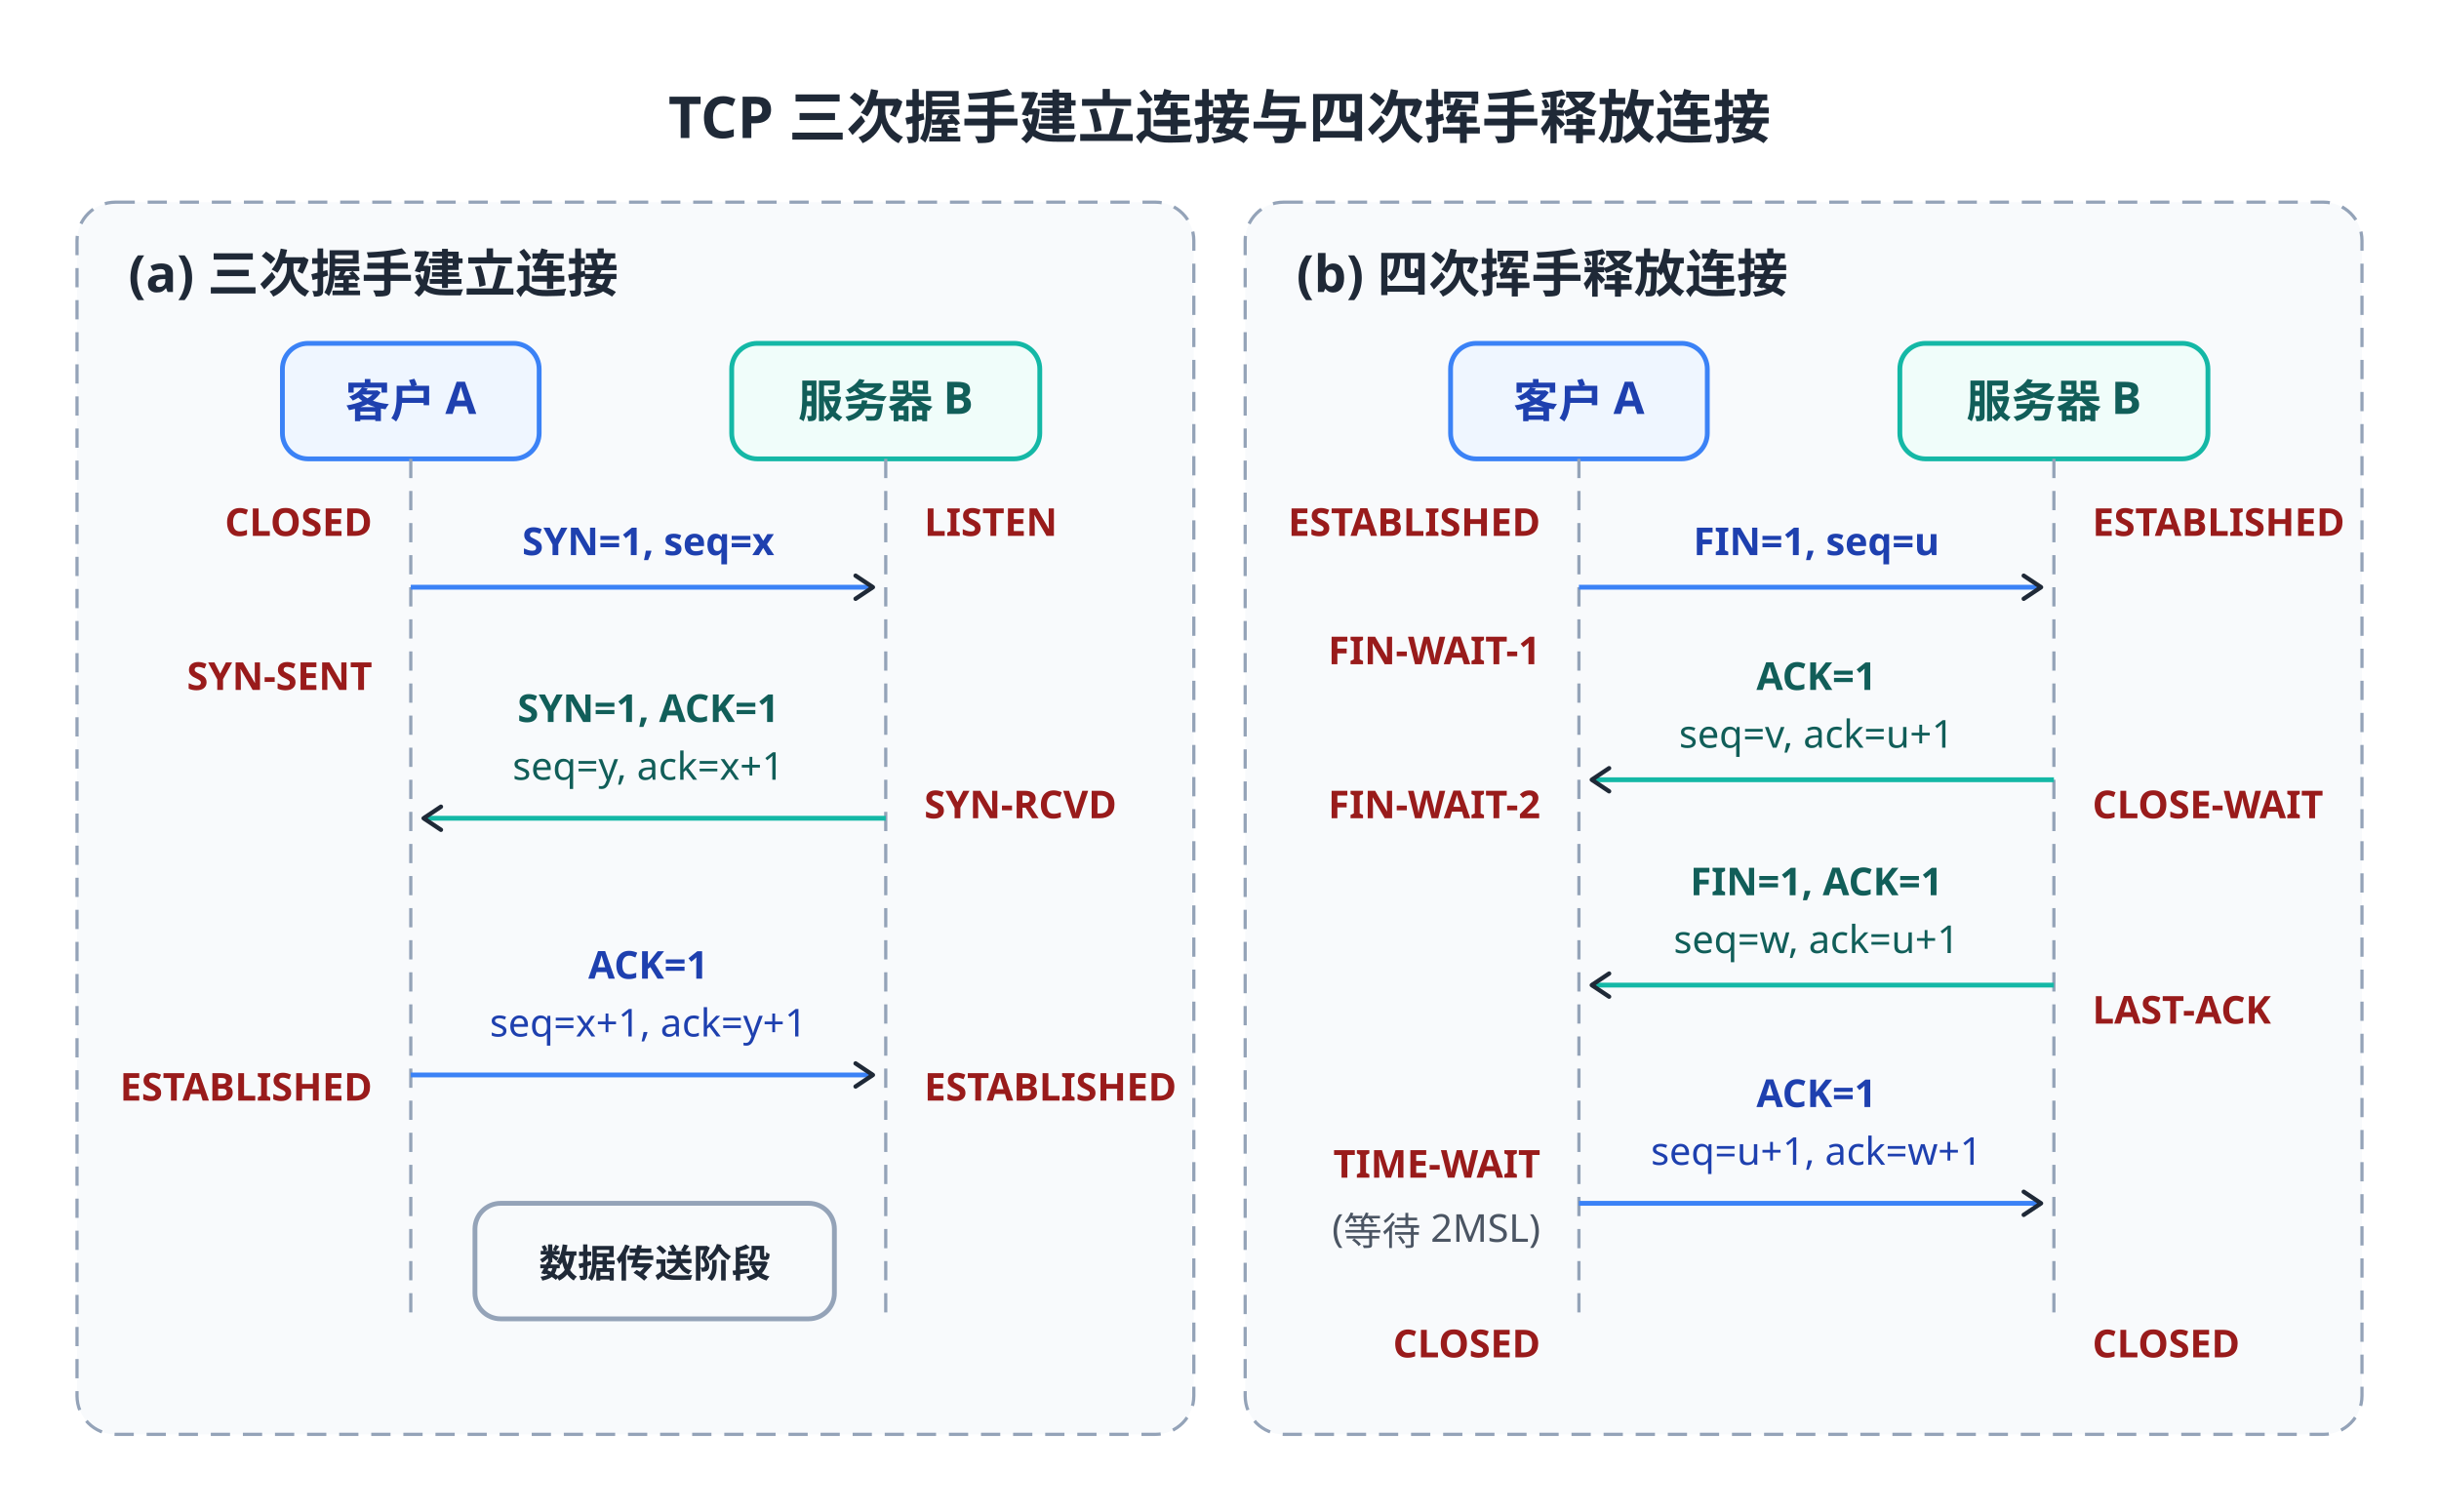
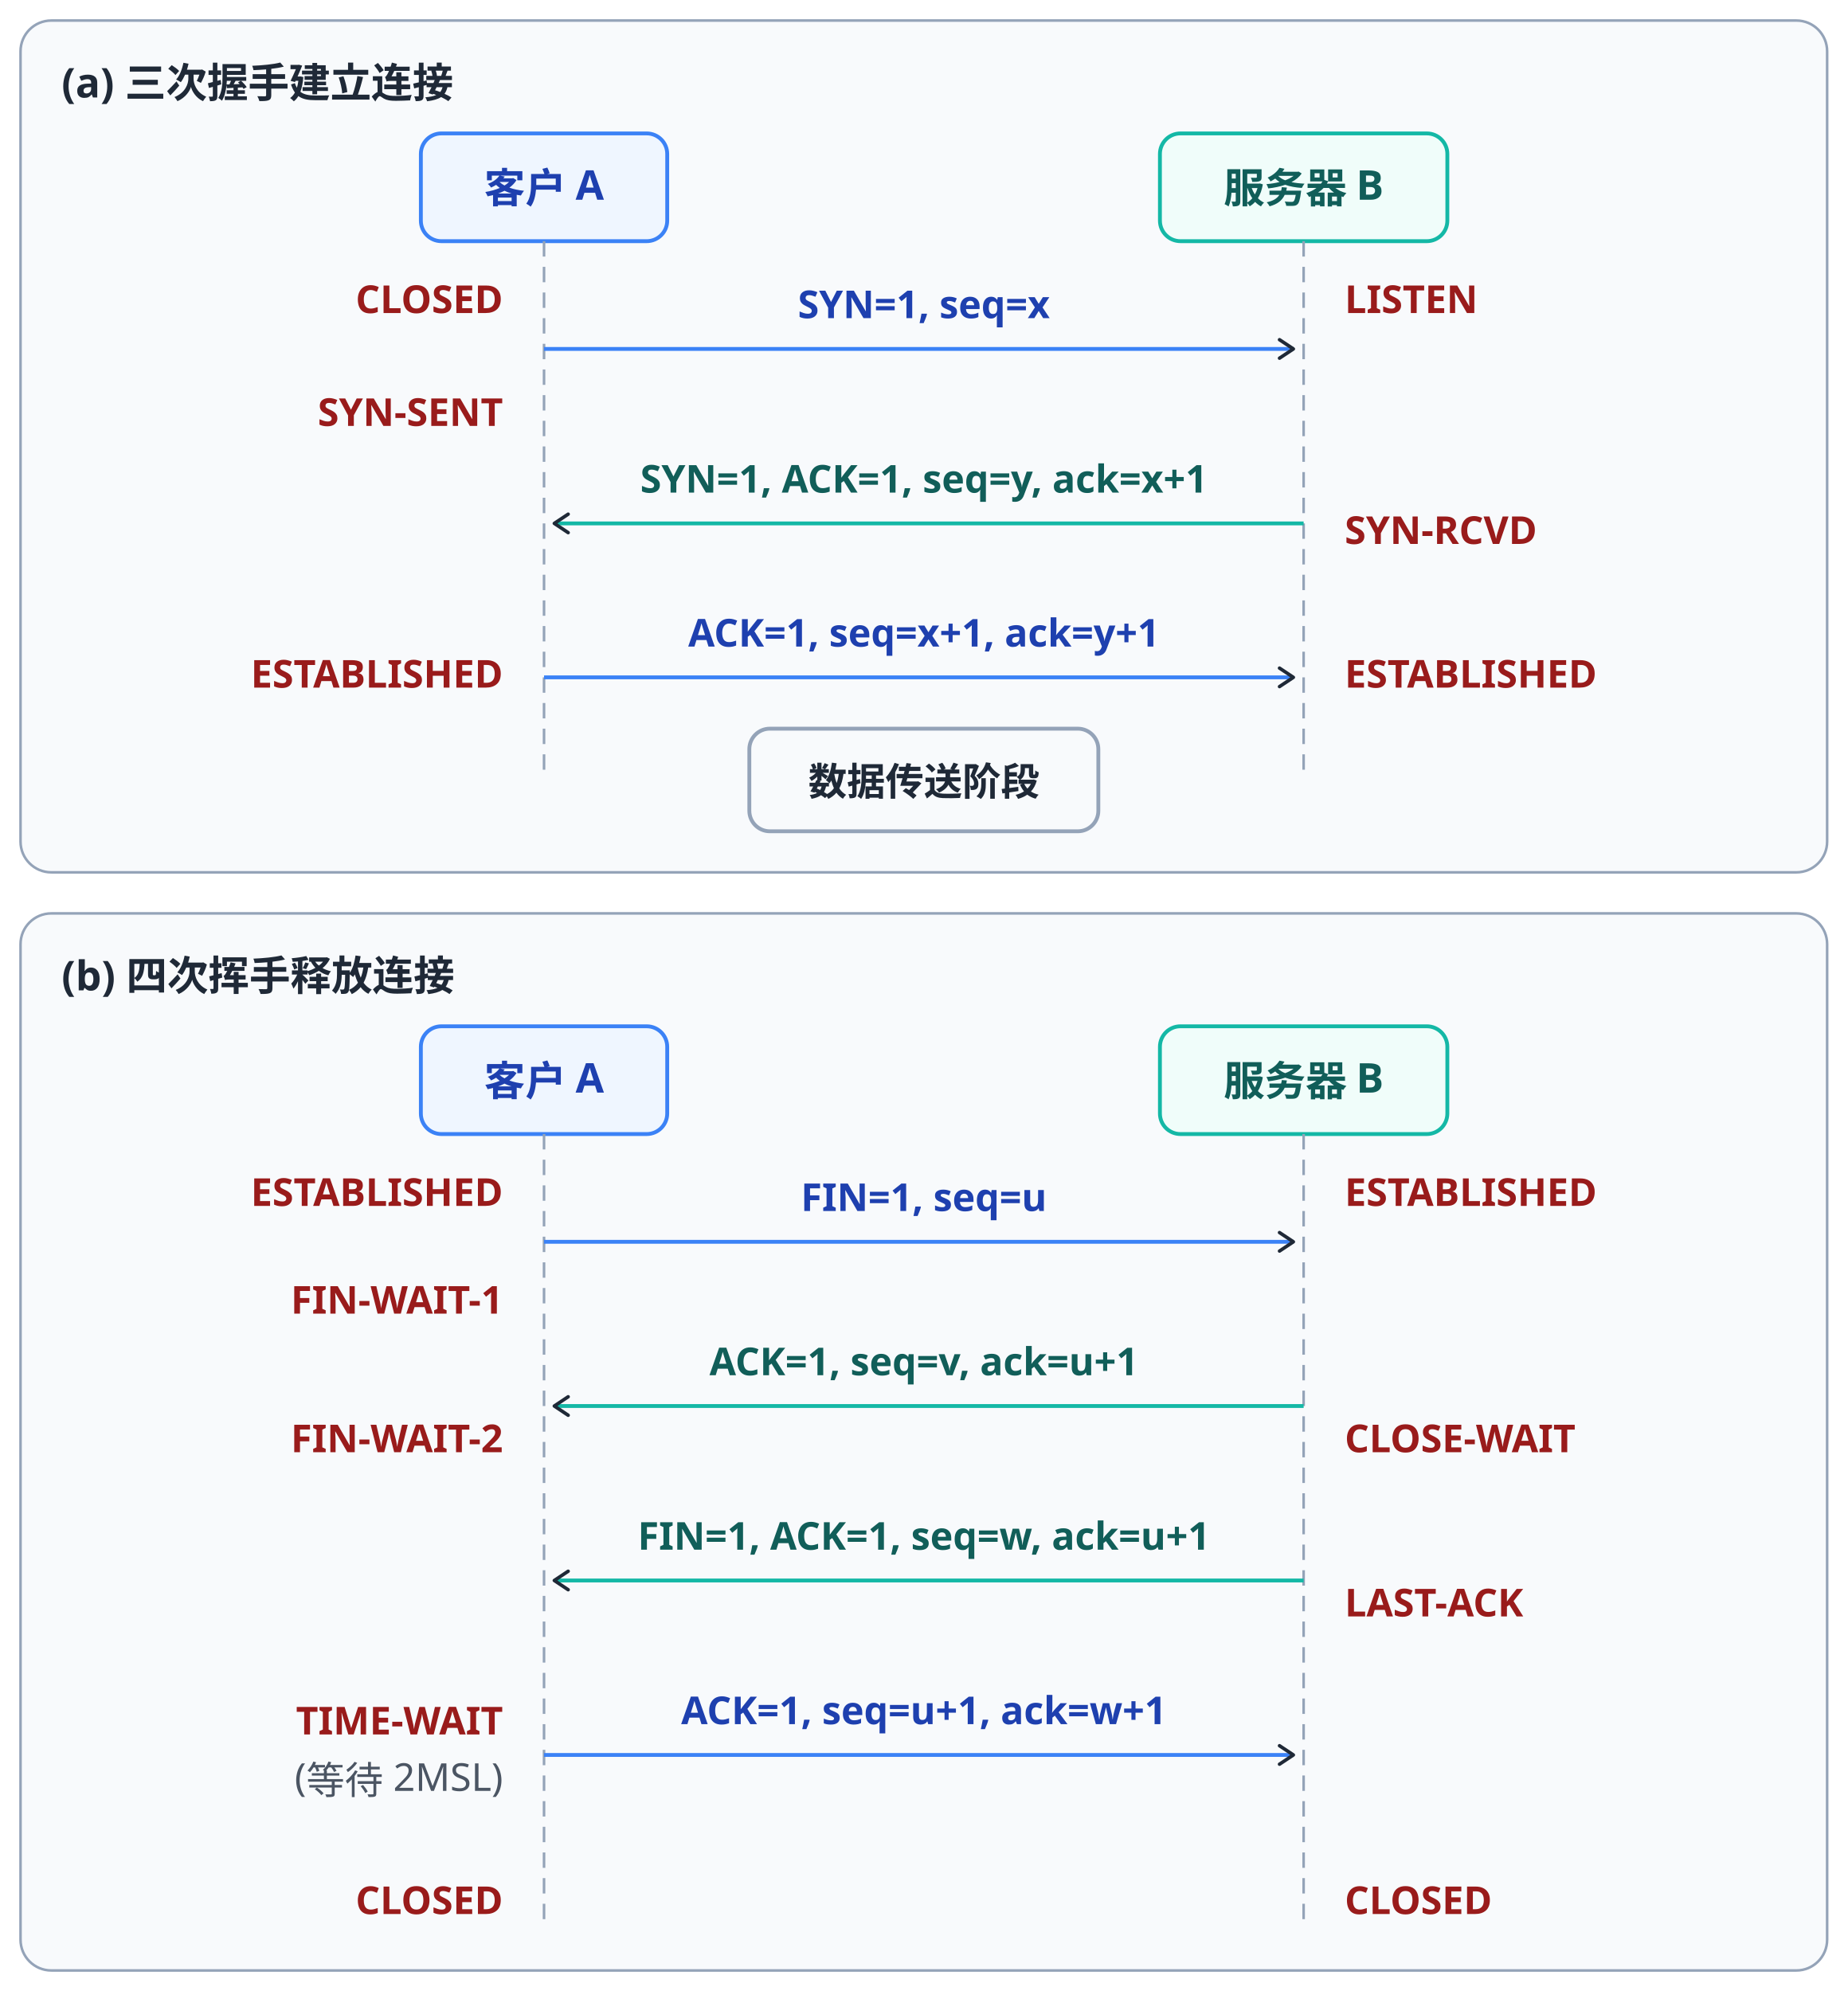
- <svg xmlns="http://www.w3.org/2000/svg" viewBox="0 1 760 471" width="760" height="471" role="img">
+ <svg xmlns="http://www.w3.org/2000/svg" viewBox="0 0 720 776" width="720" height="776" role="img">
  <defs>
    <marker id="tcp-hs-arrow" viewBox="0 0 10 10" refX="8" refY="5" markerWidth="6" markerHeight="6" orient="auto">
      <path d="M2 1L8 5L2 9" fill="none" stroke="#1f2937" stroke-width="1.5" stroke-linecap="round" stroke-linejoin="round" />
    </marker>
  </defs>
  <g font-family="'PingFang SC','Noto Sans SC','Microsoft YaHei',system-ui,sans-serif">
-     <text x="380" y="44" text-anchor="middle" font-size="18" font-weight="600" fill="#1f2937">TCP 三次握手建立连接与四次挥手释放连接</text>
-     <rect x="24" y="64" width="348" height="384" rx="12" fill="#f8fafc" stroke="#94a3b8" stroke-width="1" stroke-dasharray="6 4" data-role="group" />
-     <text x="40" y="92" text-anchor="start" font-size="16" font-weight="600" fill="#1f2937">(a) 三次握手建立连接</text>
-     <rect x="88" y="108" width="80" height="36" rx="8" fill="#eff6ff" stroke="#3b82f6" stroke-width="1.5" />
-     <text x="128" y="131" text-anchor="middle" font-size="14" font-weight="600" fill="#1e40af">客户 A</text>
-     <rect x="228" y="108" width="96" height="36" rx="8" fill="#f0fdfa" stroke="#14b8a6" stroke-width="1.5" />
-     <text x="276" y="131" text-anchor="middle" font-size="14" font-weight="600" fill="#115e59">服务器 B</text>
-     <line x1="128" y1="144" x2="128" y2="412" stroke="#94a3b8" stroke-width="1" stroke-dasharray="6 4" />
-     <line x1="276" y1="144" x2="276" y2="412" stroke="#94a3b8" stroke-width="1" stroke-dasharray="6 4" />
-     <g font-size="12" font-weight="600" fill="#991b1b" text-anchor="end">
-       <text x="116" y="168">CLOSED</text>
-       <text x="116" y="216">SYN-SENT</text>
-       <text x="116" y="344">ESTABLISHED</text>
+     <rect x="8" y="8" width="704" height="332" rx="12" fill="#f8fafc" stroke="#94a3b8" stroke-width="1" data-role="group" />
+     <text x="24" y="38" text-anchor="start" font-size="16" font-weight="600" fill="#1f2937">(a) 三次握手建立连接</text>
+     <rect x="164" y="52" width="96" height="42" rx="8" fill="#eff6ff" stroke="#3b82f6" stroke-width="1.5" />
+     <text x="212" y="79" text-anchor="middle" font-size="16" font-weight="600" fill="#1e40af">客户 A</text>
+     <rect x="452" y="52" width="112" height="42" rx="8" fill="#f0fdfa" stroke="#14b8a6" stroke-width="1.5" />
+     <text x="508" y="79" text-anchor="middle" font-size="16" font-weight="600" fill="#115e59">服务器 B</text>
+     <line x1="212" y1="94" x2="212" y2="302" stroke="#94a3b8" stroke-width="1" stroke-dasharray="6 4" />
+     <line x1="508" y1="94" x2="508" y2="302" stroke="#94a3b8" stroke-width="1" stroke-dasharray="6 4" />
+     <g font-size="15" font-weight="600" fill="#991b1b" text-anchor="end">
+       <text x="196" y="122">CLOSED</text>
+       <text x="196" y="166">SYN-SENT</text>
+       <text x="196" y="268">ESTABLISHED</text>
    </g>
-     <g font-size="12" font-weight="600" fill="#991b1b" text-anchor="start">
-       <text x="288" y="168">LISTEN</text>
-       <text x="288" y="256">SYN-RCVD</text>
-       <text x="288" y="344">ESTABLISHED</text>
+     <g font-size="15" font-weight="600" fill="#991b1b" text-anchor="start">
+       <text x="524" y="122">LISTEN</text>
+       <text x="524" y="212">SYN-RCVD</text>
+       <text x="524" y="268">ESTABLISHED</text>
    </g>
-     <line x1="128" y1="184" x2="272" y2="184" stroke="#3b82f6" stroke-width="1.5" marker-end="url(#tcp-hs-arrow)" />
-     <text x="202" y="174" text-anchor="middle" font-size="12" font-weight="600" fill="#1e40af">SYN=1, seq=x</text>
-     <line x1="276" y1="256" x2="132" y2="256" stroke="#14b8a6" stroke-width="1.5" marker-end="url(#tcp-hs-arrow)" />
-     <text x="202" y="226" text-anchor="middle" font-size="12" font-weight="600" fill="#115e59">SYN=1, ACK=1</text>
-     <text x="202" y="244" text-anchor="middle" font-size="12" font-weight="400" fill="#115e59">seq=y, ack=x+1</text>
-     <line x1="128" y1="336" x2="272" y2="336" stroke="#3b82f6" stroke-width="1.5" marker-end="url(#tcp-hs-arrow)" />
-     <text x="202" y="306" text-anchor="middle" font-size="12" font-weight="600" fill="#1e40af">ACK=1</text>
-     <text x="202" y="324" text-anchor="middle" font-size="12" font-weight="400" fill="#1e40af">seq=x+1, ack=y+1</text>
-     <rect x="148" y="376" width="112" height="36" rx="8" fill="#f8fafc" stroke="#94a3b8" stroke-width="1.5" />
-     <text x="204" y="399" text-anchor="middle" font-size="12" font-weight="600" fill="#1f2937">数据传送阶段</text>
-     <rect x="388" y="64" width="348" height="384" rx="12" fill="#f8fafc" stroke="#94a3b8" stroke-width="1" stroke-dasharray="6 4" data-role="group" />
-     <text x="404" y="92" text-anchor="start" font-size="16" font-weight="600" fill="#1f2937">(b) 四次挥手释放连接</text>
-     <rect x="452" y="108" width="80" height="36" rx="8" fill="#eff6ff" stroke="#3b82f6" stroke-width="1.5" />
-     <text x="492" y="131" text-anchor="middle" font-size="14" font-weight="600" fill="#1e40af">客户 A</text>
-     <rect x="592" y="108" width="96" height="36" rx="8" fill="#f0fdfa" stroke="#14b8a6" stroke-width="1.5" />
-     <text x="640" y="131" text-anchor="middle" font-size="14" font-weight="600" fill="#115e59">服务器 B</text>
-     <line x1="492" y1="144" x2="492" y2="412" stroke="#94a3b8" stroke-width="1" stroke-dasharray="6 4" />
-     <line x1="640" y1="144" x2="640" y2="412" stroke="#94a3b8" stroke-width="1" stroke-dasharray="6 4" />
-     <g font-size="12" font-weight="600" fill="#991b1b" text-anchor="end">
-       <text x="480" y="168">ESTABLISHED</text>
-       <text x="480" y="208">FIN-WAIT-1</text>
-       <text x="480" y="256">FIN-WAIT-2</text>
-       <text x="480" y="368">TIME-WAIT</text>
-       <text x="480" y="388" font-weight="400" fill="#4b5563">(等待 2MSL)</text>
-       <text x="480" y="424">CLOSED</text>
+     <line x1="212" y1="136" x2="504" y2="136" stroke="#3b82f6" stroke-width="1.5" marker-end="url(#tcp-hs-arrow)" />
+     <text x="360" y="124" text-anchor="middle" font-size="15" font-weight="600" fill="#1e40af">SYN=1, seq=x</text>
+     <line x1="508" y1="204" x2="216" y2="204" stroke="#14b8a6" stroke-width="1.5" marker-end="url(#tcp-hs-arrow)" />
+     <text x="360" y="192" text-anchor="middle" font-size="15" font-weight="600" fill="#115e59">SYN=1, ACK=1, seq=y, ack=x+1</text>
+     <line x1="212" y1="264" x2="504" y2="264" stroke="#3b82f6" stroke-width="1.5" marker-end="url(#tcp-hs-arrow)" />
+     <text x="360" y="252" text-anchor="middle" font-size="15" font-weight="600" fill="#1e40af">ACK=1, seq=x+1, ack=y+1</text>
+     <rect x="292" y="284" width="136" height="40" rx="8" fill="#f8fafc" stroke="#94a3b8" stroke-width="1.5" />
+     <text x="360" y="310" text-anchor="middle" font-size="15" font-weight="600" fill="#1f2937">数据传送阶段</text>
+     <rect x="8" y="356" width="704" height="412" rx="12" fill="#f8fafc" stroke="#94a3b8" stroke-width="1" data-role="group" />
+     <text x="24" y="386" text-anchor="start" font-size="16" font-weight="600" fill="#1f2937">(b) 四次挥手释放连接</text>
+     <rect x="164" y="400" width="96" height="42" rx="8" fill="#eff6ff" stroke="#3b82f6" stroke-width="1.5" />
+     <text x="212" y="427" text-anchor="middle" font-size="16" font-weight="600" fill="#1e40af">客户 A</text>
+     <rect x="452" y="400" width="112" height="42" rx="8" fill="#f0fdfa" stroke="#14b8a6" stroke-width="1.5" />
+     <text x="508" y="427" text-anchor="middle" font-size="16" font-weight="600" fill="#115e59">服务器 B</text>
+     <line x1="212" y1="442" x2="212" y2="752" stroke="#94a3b8" stroke-width="1" stroke-dasharray="6 4" />
+     <line x1="508" y1="442" x2="508" y2="752" stroke="#94a3b8" stroke-width="1" stroke-dasharray="6 4" />
+     <g font-size="15" font-weight="600" fill="#991b1b" text-anchor="end">
+       <text x="196" y="470">ESTABLISHED</text>
+       <text x="196" y="512">FIN-WAIT-1</text>
+       <text x="196" y="566">FIN-WAIT-2</text>
+       <text x="196" y="676">TIME-WAIT</text>
+       <text x="196" y="698" font-weight="400" fill="#4b5563">(等待 2MSL)</text>
+       <text x="196" y="746">CLOSED</text>
    </g>
-     <g font-size="12" font-weight="600" fill="#991b1b" text-anchor="start">
-       <text x="652" y="168">ESTABLISHED</text>
-       <text x="652" y="256">CLOSE-WAIT</text>
-       <text x="652" y="320">LAST-ACK</text>
-       <text x="652" y="424">CLOSED</text>
+     <g font-size="15" font-weight="600" fill="#991b1b" text-anchor="start">
+       <text x="524" y="470">ESTABLISHED</text>
+       <text x="524" y="566">CLOSE-WAIT</text>
+       <text x="524" y="630">LAST-ACK</text>
+       <text x="524" y="746">CLOSED</text>
    </g>
-     <line x1="492" y1="184" x2="636" y2="184" stroke="#3b82f6" stroke-width="1.5" marker-end="url(#tcp-hs-arrow)" />
-     <text x="566" y="174" text-anchor="middle" font-size="12" font-weight="600" fill="#1e40af">FIN=1, seq=u</text>
-     <line x1="640" y1="244" x2="496" y2="244" stroke="#14b8a6" stroke-width="1.5" marker-end="url(#tcp-hs-arrow)" />
-     <text x="566" y="216" text-anchor="middle" font-size="12" font-weight="600" fill="#115e59">ACK=1</text>
-     <text x="566" y="234" text-anchor="middle" font-size="12" font-weight="400" fill="#115e59">seq=v, ack=u+1</text>
-     <line x1="640" y1="308" x2="496" y2="308" stroke="#14b8a6" stroke-width="1.5" marker-end="url(#tcp-hs-arrow)" />
-     <text x="566" y="280" text-anchor="middle" font-size="12" font-weight="600" fill="#115e59">FIN=1, ACK=1</text>
-     <text x="566" y="298" text-anchor="middle" font-size="12" font-weight="400" fill="#115e59">seq=w, ack=u+1</text>
-     <line x1="492" y1="376" x2="636" y2="376" stroke="#3b82f6" stroke-width="1.5" marker-end="url(#tcp-hs-arrow)" />
-     <text x="566" y="346" text-anchor="middle" font-size="12" font-weight="600" fill="#1e40af">ACK=1</text>
-     <text x="566" y="364" text-anchor="middle" font-size="12" font-weight="400" fill="#1e40af">seq=u+1, ack=w+1</text>
+     <line x1="212" y1="484" x2="504" y2="484" stroke="#3b82f6" stroke-width="1.5" marker-end="url(#tcp-hs-arrow)" />
+     <text x="360" y="472" text-anchor="middle" font-size="15" font-weight="600" fill="#1e40af">FIN=1, seq=u</text>
+     <line x1="508" y1="548" x2="216" y2="548" stroke="#14b8a6" stroke-width="1.5" marker-end="url(#tcp-hs-arrow)" />
+     <text x="360" y="536" text-anchor="middle" font-size="15" font-weight="600" fill="#115e59">ACK=1, seq=v, ack=u+1</text>
+     <line x1="508" y1="616" x2="216" y2="616" stroke="#14b8a6" stroke-width="1.5" marker-end="url(#tcp-hs-arrow)" />
+     <text x="360" y="604" text-anchor="middle" font-size="15" font-weight="600" fill="#115e59">FIN=1, ACK=1, seq=w, ack=u+1</text>
+     <line x1="212" y1="684" x2="504" y2="684" stroke="#3b82f6" stroke-width="1.5" marker-end="url(#tcp-hs-arrow)" />
+     <text x="360" y="672" text-anchor="middle" font-size="15" font-weight="600" fill="#1e40af">ACK=1, seq=u+1, ack=w+1</text>
  </g>
</svg>
